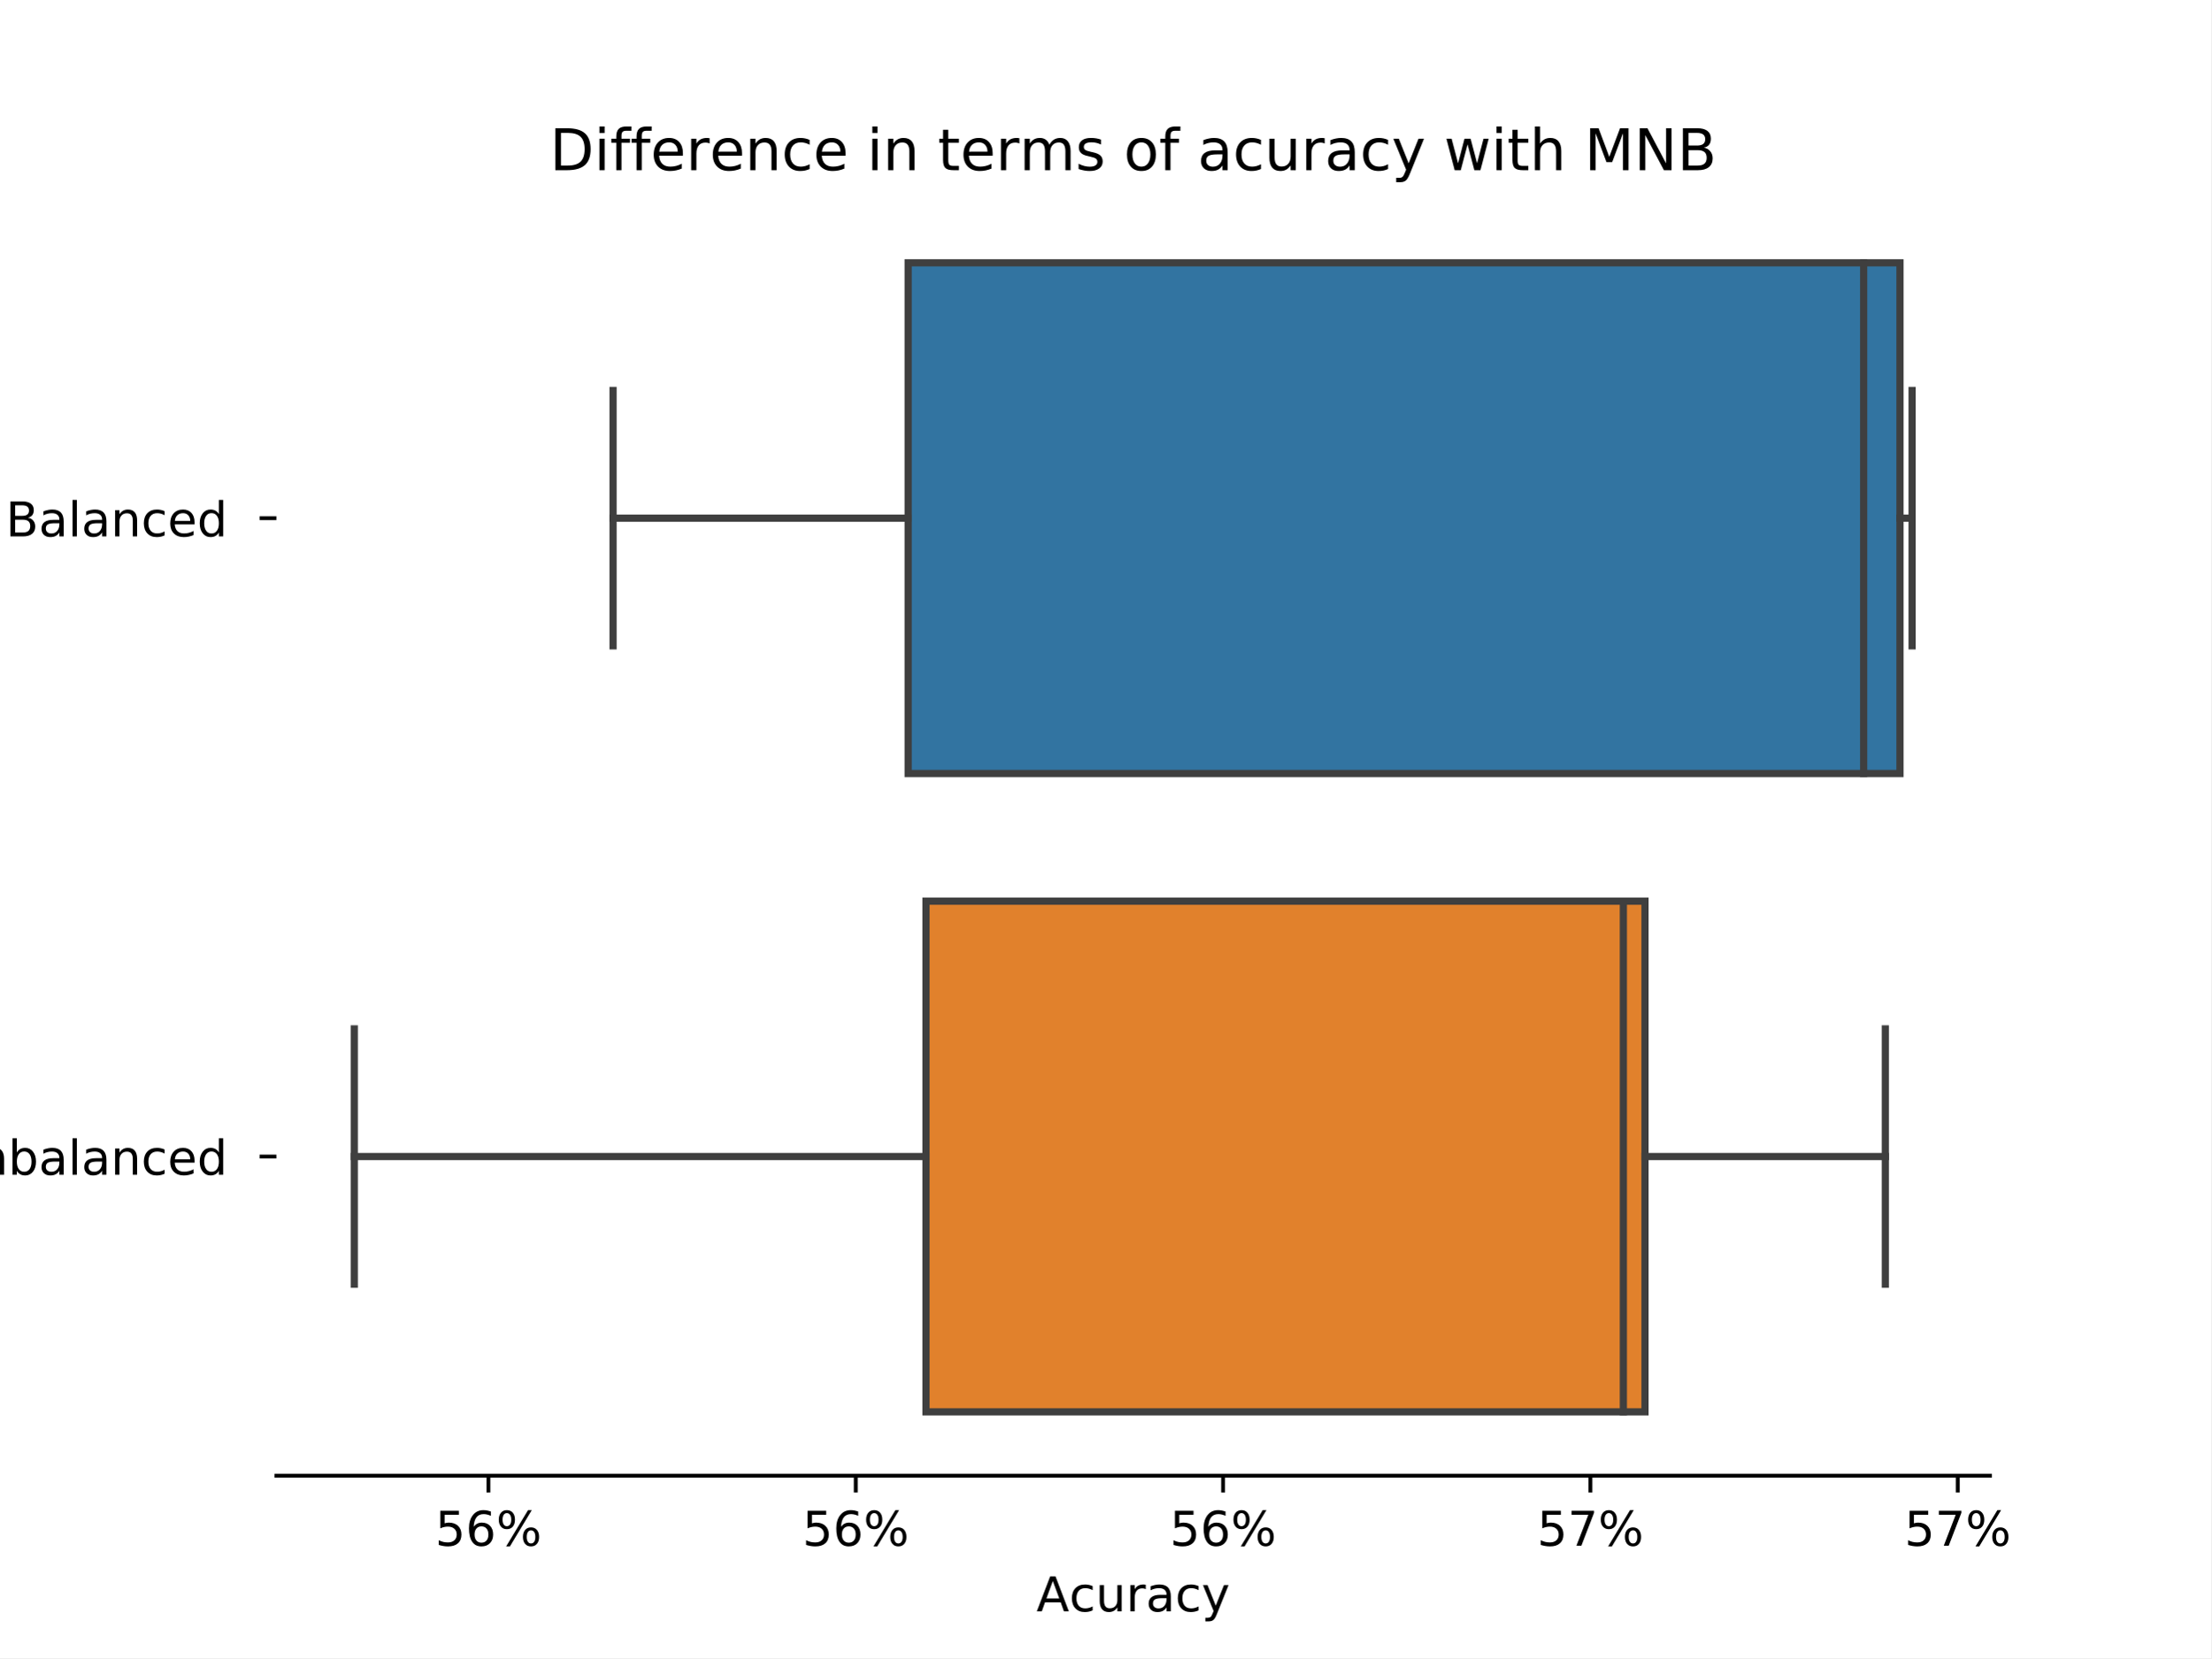
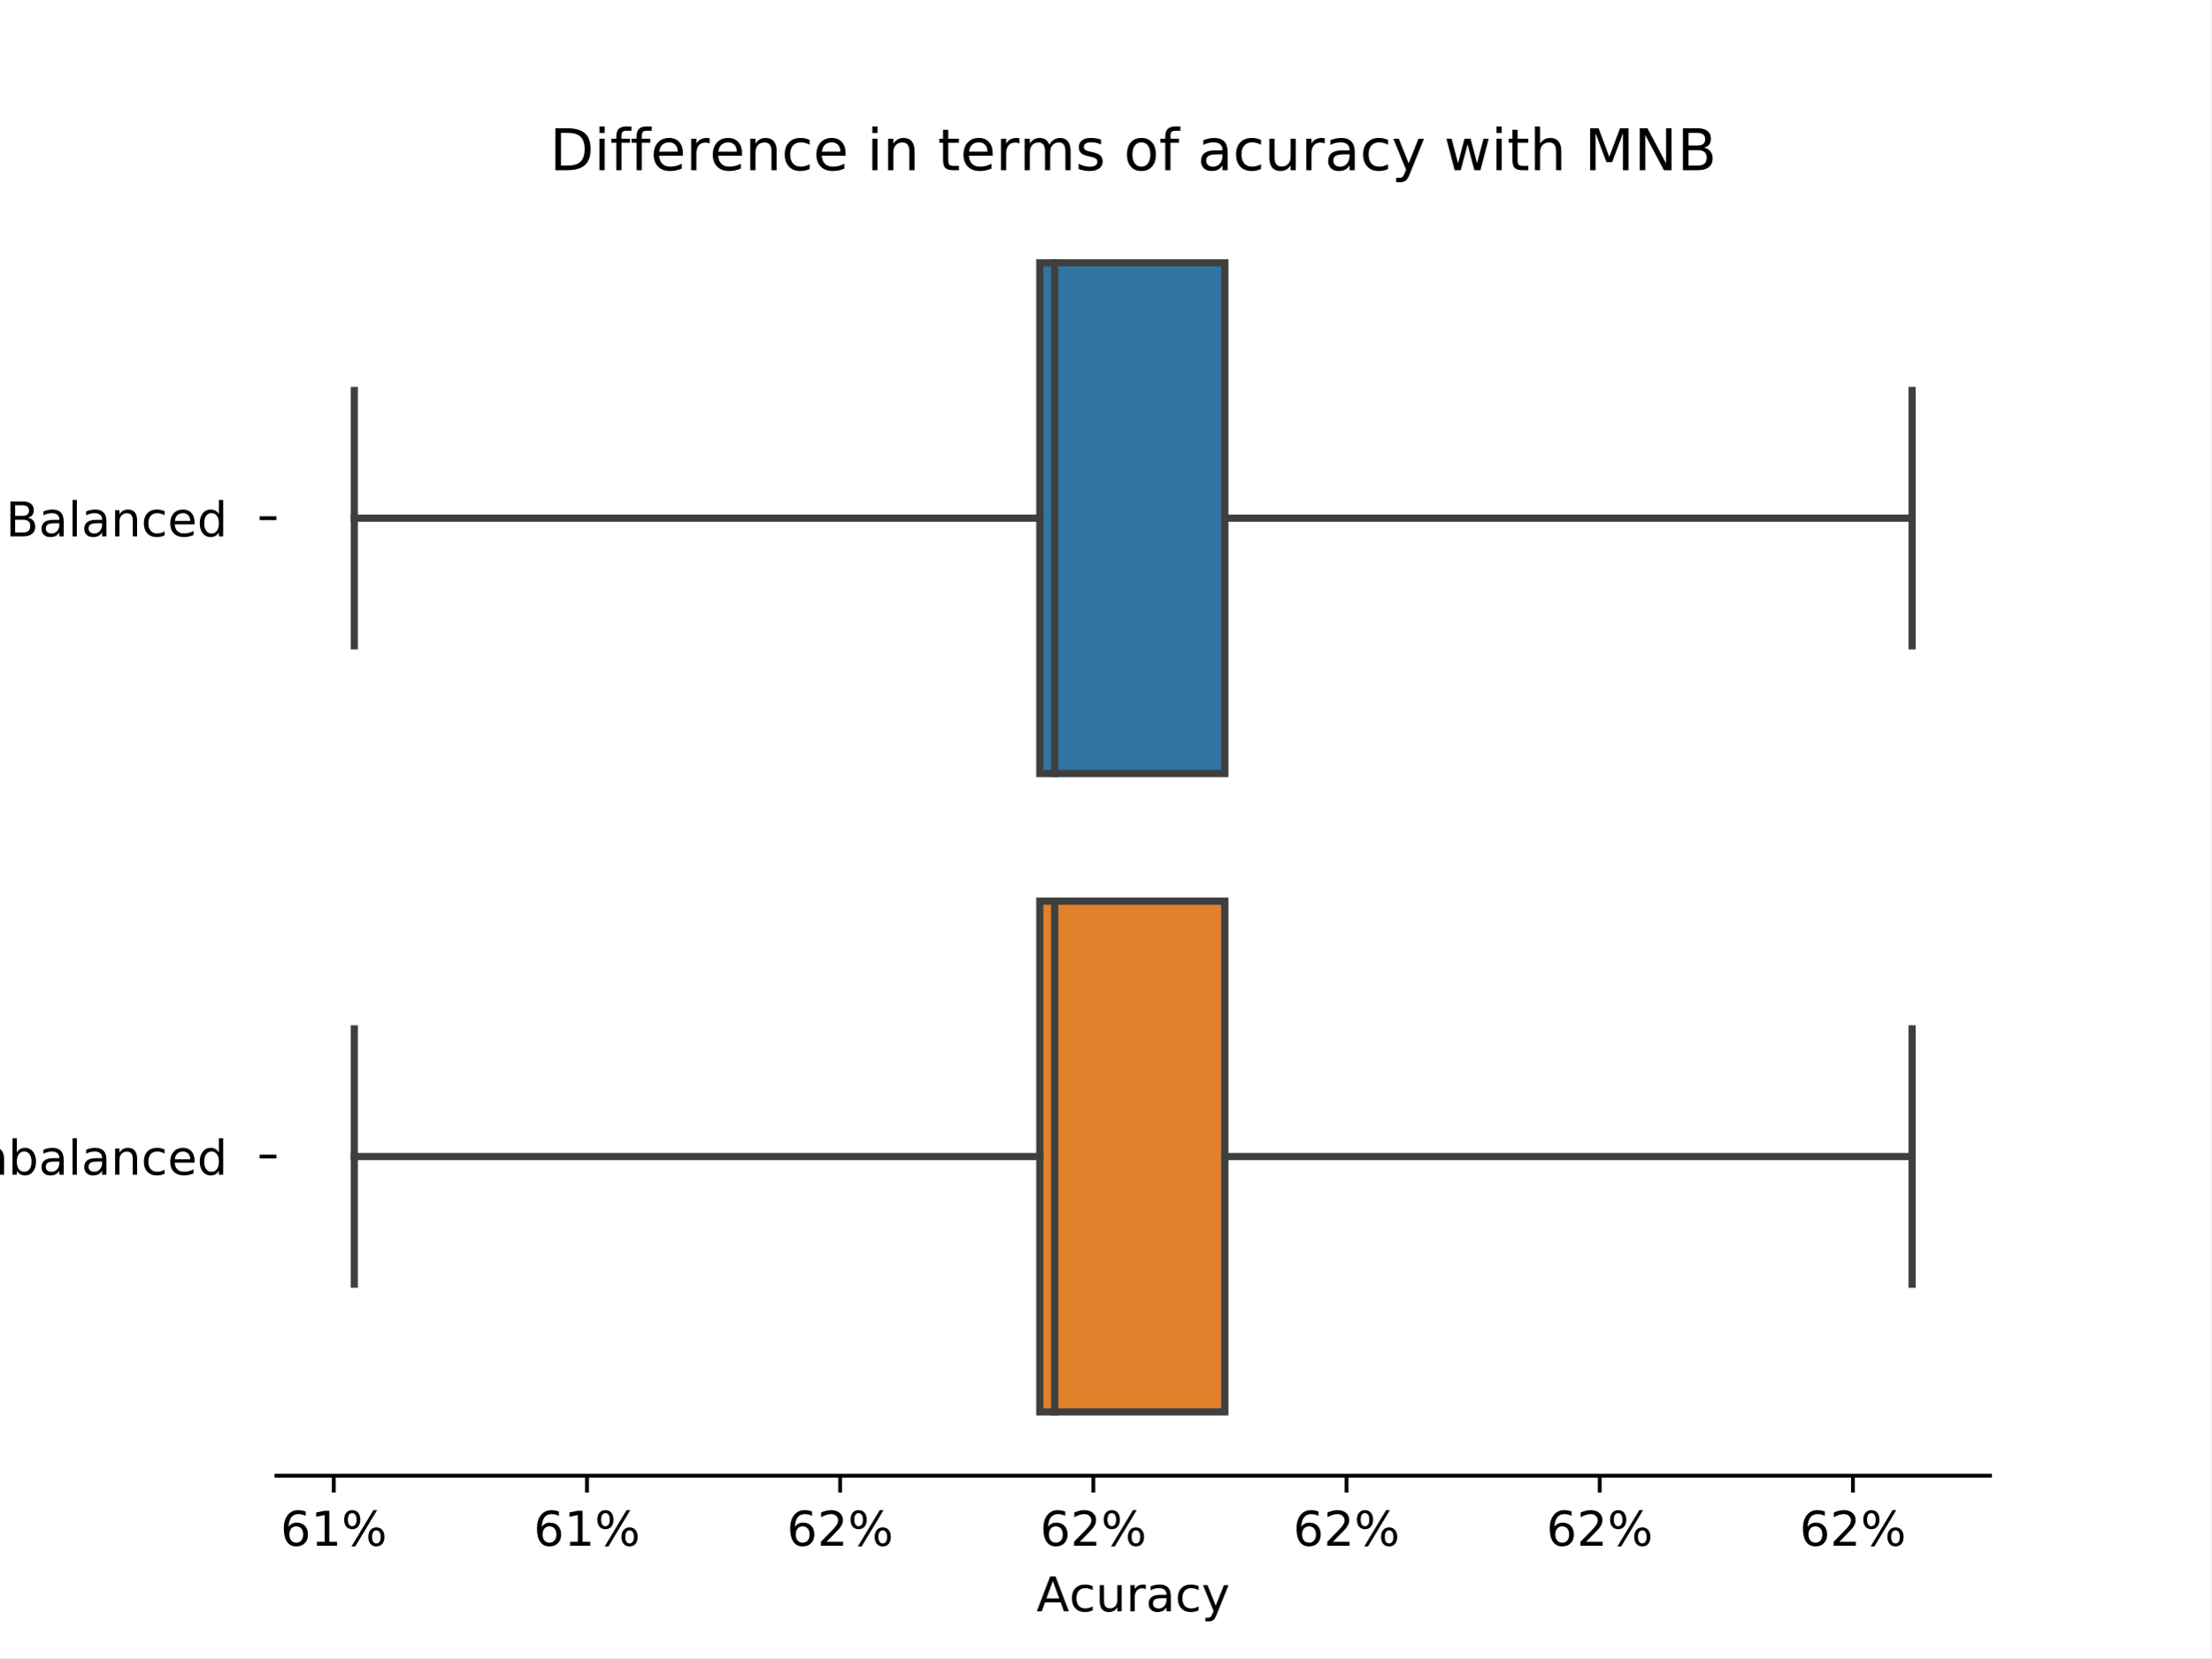
<svg xmlns="http://www.w3.org/2000/svg" xmlns:xlink="http://www.w3.org/1999/xlink" height="345.6pt" version="1.1" viewBox="0 0 460.8 345.6" width="460.8pt">
  <defs>
    <style type="text/css">
*{stroke-linecap:butt;stroke-linejoin:round;}
  </style>
  </defs>
  <g id="figure_1">
    <g id="patch_1">
      <path d="M 0 345.6  L 460.8 345.6  L 460.8 0  L 0 0  z " style="fill:#ffffff;" />
    </g>
    <g id="axes_1">
      <g id="patch_2">
        <path d="M 57.6 307.584  L 414.72 307.584  L 414.72 41.472  L 57.6 41.472  z " style="fill:#ffffff;" />
      </g>
      <g id="patch_3">
-         <path clip-path="url(#p783f3f01c0)" d="M 189.259 54.778  L 189.259 161.222  L 395.963 161.222  L 395.963 54.778  L 189.259 54.778  z " style="fill:#3274a1;stroke:#3f3f3f;stroke-linejoin:miter;stroke-width:1.5;" />
+         <path clip-path="url(#p031bf76d85)" d="M 216.699 54.778  L 216.699 161.222  L 255.255 161.222  L 255.255 54.778  L 216.699 54.778  z " style="fill:#3274a1;stroke:#3f3f3f;stroke-linejoin:miter;stroke-width:1.5;" />
      </g>
      <g id="patch_4">
-         <path clip-path="url(#p783f3f01c0)" d="M 192.978 187.834  L 192.978 294.278  L 342.824 294.278  L 342.824 187.834  L 192.978 187.834  z " style="fill:#e1812c;stroke:#3f3f3f;stroke-linejoin:miter;stroke-width:1.5;" />
+         <path clip-path="url(#p031bf76d85)" d="M 216.699 187.834  L 216.699 294.278  L 255.255 294.278  L 255.255 187.834  L 216.699 187.834  z " style="fill:#e1812c;stroke:#3f3f3f;stroke-linejoin:miter;stroke-width:1.5;" />
      </g>
      <g id="matplotlib.axis_1">
        <g id="xtick_1">
          <g id="line2d_1">
            <defs>
-               <path d="M 0 0  L 0 3.5  " id="m9f5379903b" style="stroke:#000000;stroke-width:0.8;" />
-             </defs>
-             <g>
-               <use style="stroke:#000000;stroke-width:0.8;" x="101.784" xlink:href="#m9f5379903b" y="307.584" />
+               <path d="M 0 0  L 0 3.5  " id="m686e23e633" style="stroke:#000000;stroke-width:0.8;" />
+             </defs>
+             <g>
+               <use style="stroke:#000000;stroke-width:0.8;" x="69.553" xlink:href="#m686e23e633" y="307.584" />
            </g>
          </g>
          <g id="text_1">
            <defs>
-               <path d="M 10.797 72.906  L 49.516 72.906  L 49.516 64.594  L 19.828 64.594  L 19.828 46.734  Q 21.969 47.469 24.109 47.828  Q 26.266 48.188 28.422 48.188  Q 40.625 48.188 47.75 41.5  Q 54.891 34.812 54.891 23.391  Q 54.891 11.625 47.562 5.094  Q 40.234 -1.422 26.906 -1.422  Q 22.312 -1.422 17.547 -0.641  Q 12.797 0.141 7.719 1.703  L 7.719 11.625  Q 12.109 9.234 16.797 8.062  Q 21.484 6.891 26.703 6.891  Q 35.156 6.891 40.078 11.328  Q 45.016 15.766 45.016 23.391  Q 45.016 31 40.078 35.438  Q 35.156 39.891 26.703 39.891  Q 22.75 39.891 18.812 39.016  Q 14.891 38.141 10.797 36.281  z " id="DejaVuSans-53" />
              <path d="M 33.016 40.375  Q 26.375 40.375 22.484 35.828  Q 18.609 31.297 18.609 23.391  Q 18.609 15.531 22.484 10.953  Q 26.375 6.391 33.016 6.391  Q 39.656 6.391 43.531 10.953  Q 47.406 15.531 47.406 23.391  Q 47.406 31.297 43.531 35.828  Q 39.656 40.375 33.016 40.375  z M 52.594 71.297  L 52.594 62.312  Q 48.875 64.062 45.094 64.984  Q 41.312 65.922 37.594 65.922  Q 27.828 65.922 22.672 59.328  Q 17.531 52.734 16.797 39.406  Q 19.672 43.656 24.016 45.922  Q 28.375 48.188 33.594 48.188  Q 44.578 48.188 50.953 41.516  Q 57.328 34.859 57.328 23.391  Q 57.328 12.156 50.688 5.359  Q 44.047 -1.422 33.016 -1.422  Q 20.359 -1.422 13.672 8.266  Q 6.984 17.969 6.984 36.375  Q 6.984 53.656 15.188 63.938  Q 23.391 74.219 37.203 74.219  Q 40.922 74.219 44.703 73.484  Q 48.484 72.75 52.594 71.297  z " id="DejaVuSans-54" />
+               <path d="M 12.406 8.297  L 28.516 8.297  L 28.516 63.922  L 10.984 60.406  L 10.984 69.391  L 28.422 72.906  L 38.281 72.906  L 38.281 8.297  L 54.391 8.297  L 54.391 0  L 12.406 0  z " id="DejaVuSans-49" />
              <path d="M 72.703 32.078  Q 68.453 32.078 66.031 28.469  Q 63.625 24.859 63.625 18.406  Q 63.625 12.062 66.031 8.422  Q 68.453 4.781 72.703 4.781  Q 76.859 4.781 79.266 8.422  Q 81.688 12.062 81.688 18.406  Q 81.688 24.812 79.266 28.438  Q 76.859 32.078 72.703 32.078  z M 72.703 38.281  Q 80.422 38.281 84.953 32.906  Q 89.5 27.547 89.5 18.406  Q 89.5 9.281 84.938 3.922  Q 80.375 -1.422 72.703 -1.422  Q 64.891 -1.422 60.344 3.922  Q 55.812 9.281 55.812 18.406  Q 55.812 27.594 60.375 32.938  Q 64.938 38.281 72.703 38.281  z M 22.312 68.016  Q 18.109 68.016 15.688 64.375  Q 13.281 60.75 13.281 54.391  Q 13.281 47.953 15.672 44.328  Q 18.062 40.719 22.312 40.719  Q 26.562 40.719 28.969 44.328  Q 31.391 47.953 31.391 54.391  Q 31.391 60.688 28.953 64.344  Q 26.516 68.016 22.312 68.016  z M 66.406 74.219  L 74.219 74.219  L 28.609 -1.422  L 20.797 -1.422  z M 22.312 74.219  Q 30.031 74.219 34.609 68.875  Q 39.203 63.531 39.203 54.391  Q 39.203 45.172 34.641 39.844  Q 30.078 34.516 22.312 34.516  Q 14.547 34.516 10.031 39.859  Q 5.516 45.219 5.516 54.391  Q 5.516 63.484 10.047 68.844  Q 14.594 74.219 22.312 74.219  z " id="DejaVuSans-37" />
            </defs>
-             <g transform="translate(90.67104 322.1824)scale(0.1 -0.1)">
-               <use xlink:href="#DejaVuSans-53" />
-               <use x="63.623" xlink:href="#DejaVuSans-54" />
+             <g transform="translate(58.43975 322.1824)scale(0.1 -0.1)">
+               <use xlink:href="#DejaVuSans-54" />
+               <use x="63.623" xlink:href="#DejaVuSans-49" />
              <use x="127.246" xlink:href="#DejaVuSans-37" />
            </g>
          </g>
        </g>
        <g id="xtick_2">
          <g id="line2d_2">
            <g>
-               <use style="stroke:#000000;stroke-width:0.8;" x="178.34" xlink:href="#m9f5379903b" y="307.584" />
+               <use style="stroke:#000000;stroke-width:0.8;" x="122.32" xlink:href="#m686e23e633" y="307.584" />
            </g>
          </g>
          <g id="text_2">
-             <g transform="translate(167.2264 322.1824)scale(0.1 -0.1)">
-               <use xlink:href="#DejaVuSans-53" />
-               <use x="63.623" xlink:href="#DejaVuSans-54" />
+             <g transform="translate(111.2072 322.1824)scale(0.1 -0.1)">
+               <use xlink:href="#DejaVuSans-54" />
+               <use x="63.623" xlink:href="#DejaVuSans-49" />
              <use x="127.246" xlink:href="#DejaVuSans-37" />
            </g>
          </g>
        </g>
        <g id="xtick_3">
          <g id="line2d_3">
            <g>
-               <use style="stroke:#000000;stroke-width:0.8;" x="254.895" xlink:href="#m9f5379903b" y="307.584" />
+               <use style="stroke:#000000;stroke-width:0.8;" x="175.088" xlink:href="#m686e23e633" y="307.584" />
            </g>
          </g>
          <g id="text_3">
-             <g transform="translate(243.7818 322.1824)scale(0.1 -0.1)">
-               <use xlink:href="#DejaVuSans-53" />
-               <use x="63.623" xlink:href="#DejaVuSans-54" />
+             <defs>
+               <path d="M 19.188 8.297  L 53.609 8.297  L 53.609 0  L 7.328 0  L 7.328 8.297  Q 12.938 14.109 22.625 23.891  Q 32.328 33.688 34.812 36.531  Q 39.547 41.844 41.422 45.531  Q 43.312 49.219 43.312 52.781  Q 43.312 58.594 39.234 62.25  Q 35.156 65.922 28.609 65.922  Q 23.969 65.922 18.812 64.312  Q 13.672 62.703 7.812 59.422  L 7.812 69.391  Q 13.766 71.781 18.938 73  Q 24.125 74.219 28.422 74.219  Q 39.75 74.219 46.484 68.547  Q 53.219 62.891 53.219 53.422  Q 53.219 48.922 51.531 44.891  Q 49.859 40.875 45.406 35.406  Q 44.188 33.984 37.641 27.219  Q 31.109 20.453 19.188 8.297  z " id="DejaVuSans-50" />
+             </defs>
+             <g transform="translate(163.9746 322.1824)scale(0.1 -0.1)">
+               <use xlink:href="#DejaVuSans-54" />
+               <use x="63.623" xlink:href="#DejaVuSans-50" />
              <use x="127.246" xlink:href="#DejaVuSans-37" />
            </g>
          </g>
        </g>
        <g id="xtick_4">
          <g id="line2d_4">
            <g>
-               <use style="stroke:#000000;stroke-width:0.8;" x="331.45" xlink:href="#m9f5379903b" y="307.584" />
+               <use style="stroke:#000000;stroke-width:0.8;" x="227.855" xlink:href="#m686e23e633" y="307.584" />
            </g>
          </g>
          <g id="text_4">
-             <defs>
-               <path d="M 8.203 72.906  L 55.078 72.906  L 55.078 68.703  L 28.609 0  L 18.312 0  L 43.219 64.594  L 8.203 64.594  z " id="DejaVuSans-55" />
-             </defs>
-             <g transform="translate(320.3371 322.1824)scale(0.1 -0.1)">
-               <use xlink:href="#DejaVuSans-53" />
-               <use x="63.623" xlink:href="#DejaVuSans-55" />
+             <g transform="translate(216.742 322.1824)scale(0.1 -0.1)">
+               <use xlink:href="#DejaVuSans-54" />
+               <use x="63.623" xlink:href="#DejaVuSans-50" />
              <use x="127.246" xlink:href="#DejaVuSans-37" />
            </g>
          </g>
        </g>
        <g id="xtick_5">
          <g id="line2d_5">
            <g>
-               <use style="stroke:#000000;stroke-width:0.8;" x="408.006" xlink:href="#m9f5379903b" y="307.584" />
+               <use style="stroke:#000000;stroke-width:0.8;" x="280.623" xlink:href="#m686e23e633" y="307.584" />
            </g>
          </g>
          <g id="text_5">
-             <g transform="translate(396.8925 322.1824)scale(0.1 -0.1)">
-               <use xlink:href="#DejaVuSans-53" />
-               <use x="63.623" xlink:href="#DejaVuSans-55" />
-               <use x="127.246" xlink:href="#DejaVuSans-37" />
-             </g>
-           </g>
-         </g>
-         <g id="text_6">
+             <g transform="translate(269.5094 322.1824)scale(0.1 -0.1)">
+               <use xlink:href="#DejaVuSans-54" />
+               <use x="63.623" xlink:href="#DejaVuSans-50" />
+               <use x="127.246" xlink:href="#DejaVuSans-37" />
+             </g>
+           </g>
+         </g>
+         <g id="xtick_6">
+           <g id="line2d_6">
+             <g>
+               <use style="stroke:#000000;stroke-width:0.8;" x="333.39" xlink:href="#m686e23e633" y="307.584" />
+             </g>
+           </g>
+           <g id="text_6">
+             <g transform="translate(322.2768 322.1824)scale(0.1 -0.1)">
+               <use xlink:href="#DejaVuSans-54" />
+               <use x="63.623" xlink:href="#DejaVuSans-50" />
+               <use x="127.246" xlink:href="#DejaVuSans-37" />
+             </g>
+           </g>
+         </g>
+         <g id="xtick_7">
+           <g id="line2d_7">
+             <g>
+               <use style="stroke:#000000;stroke-width:0.8;" x="386.158" xlink:href="#m686e23e633" y="307.584" />
+             </g>
+           </g>
+           <g id="text_7">
+             <g transform="translate(375.0442 322.1824)scale(0.1 -0.1)">
+               <use xlink:href="#DejaVuSans-54" />
+               <use x="63.623" xlink:href="#DejaVuSans-50" />
+               <use x="127.246" xlink:href="#DejaVuSans-37" />
+             </g>
+           </g>
+         </g>
+         <g id="text_8">
          <defs>
            <path d="M 34.188 63.188  L 20.797 26.906  L 47.609 26.906  z M 28.609 72.906  L 39.797 72.906  L 67.578 0  L 57.328 0  L 50.688 18.703  L 17.828 18.703  L 11.188 0  L 0.781 0  z " id="DejaVuSans-65" />
            <path d="M 48.781 52.594  L 48.781 44.188  Q 44.969 46.297 41.141 47.344  Q 37.312 48.391 33.406 48.391  Q 24.656 48.391 19.812 42.844  Q 14.984 37.312 14.984 27.297  Q 14.984 17.281 19.812 11.734  Q 24.656 6.203 33.406 6.203  Q 37.312 6.203 41.141 7.25  Q 44.969 8.297 48.781 10.406  L 48.781 2.094  Q 45.016 0.344 40.984 -0.531  Q 36.969 -1.422 32.422 -1.422  Q 20.062 -1.422 12.781 6.344  Q 5.516 14.109 5.516 27.297  Q 5.516 40.672 12.859 48.328  Q 20.219 56 33.016 56  Q 37.156 56 41.109 55.141  Q 45.062 54.297 48.781 52.594  z " id="DejaVuSans-99" />
            <path d="M 8.5 21.578  L 8.5 54.688  L 17.484 54.688  L 17.484 21.922  Q 17.484 14.156 20.5 10.266  Q 23.531 6.391 29.594 6.391  Q 36.859 6.391 41.078 11.031  Q 45.312 15.672 45.312 23.688  L 45.312 54.688  L 54.297 54.688  L 54.297 0  L 45.312 0  L 45.312 8.406  Q 42.047 3.422 37.719 1  Q 33.406 -1.422 27.688 -1.422  Q 18.266 -1.422 13.375 4.438  Q 8.5 10.297 8.5 21.578  z M 31.109 56  z " id="DejaVuSans-117" />
            <path d="M 41.109 46.297  Q 39.594 47.172 37.812 47.578  Q 36.031 48 33.891 48  Q 26.266 48 22.188 43.047  Q 18.109 38.094 18.109 28.812  L 18.109 0  L 9.078 0  L 9.078 54.688  L 18.109 54.688  L 18.109 46.188  Q 20.953 51.172 25.484 53.578  Q 30.031 56 36.531 56  Q 37.453 56 38.578 55.875  Q 39.703 55.766 41.062 55.516  z " id="DejaVuSans-114" />
            <path d="M 34.281 27.484  Q 23.391 27.484 19.188 25  Q 14.984 22.516 14.984 16.5  Q 14.984 11.719 18.141 8.906  Q 21.297 6.109 26.703 6.109  Q 34.188 6.109 38.703 11.406  Q 43.219 16.703 43.219 25.484  L 43.219 27.484  z M 52.203 31.203  L 52.203 0  L 43.219 0  L 43.219 8.297  Q 40.141 3.328 35.547 0.953  Q 30.953 -1.422 24.312 -1.422  Q 15.922 -1.422 10.953 3.297  Q 6 8.016 6 15.922  Q 6 25.141 12.172 29.828  Q 18.359 34.516 30.609 34.516  L 43.219 34.516  L 43.219 35.406  Q 43.219 41.609 39.141 45  Q 35.062 48.391 27.688 48.391  Q 23 48.391 18.547 47.266  Q 14.109 46.141 10.016 43.891  L 10.016 52.203  Q 14.938 54.109 19.578 55.047  Q 24.219 56 28.609 56  Q 40.484 56 46.344 49.844  Q 52.203 43.703 52.203 31.203  z " id="DejaVuSans-97" />
            <path d="M 32.172 -5.078  Q 28.375 -14.844 24.75 -17.812  Q 21.141 -20.797 15.094 -20.797  L 7.906 -20.797  L 7.906 -13.281  L 13.188 -13.281  Q 16.891 -13.281 18.938 -11.516  Q 21 -9.766 23.484 -3.219  L 25.094 0.875  L 2.984 54.688  L 12.5 54.688  L 29.594 11.922  L 46.688 54.688  L 56.203 54.688  z " id="DejaVuSans-121" />
          </defs>
          <g transform="translate(215.9944 335.8606)scale(0.1 -0.1)">
            <use xlink:href="#DejaVuSans-65" />
            <use x="68.393" xlink:href="#DejaVuSans-99" />
            <use x="123.373" xlink:href="#DejaVuSans-117" />
            <use x="186.752" xlink:href="#DejaVuSans-114" />
            <use x="227.865" xlink:href="#DejaVuSans-97" />
            <use x="289.145" xlink:href="#DejaVuSans-99" />
            <use x="344.125" xlink:href="#DejaVuSans-121" />
          </g>
        </g>
      </g>
      <g id="matplotlib.axis_2">
        <g id="ytick_1">
-           <g id="line2d_6">
-             <defs>
-               <path d="M 0 0  L -3.5 0  " id="m42dac9cc49" style="stroke:#000000;stroke-width:0.8;" />
-             </defs>
-             <g>
-               <use style="stroke:#000000;stroke-width:0.8;" x="57.6" xlink:href="#m42dac9cc49" y="108" />
-             </g>
-           </g>
-           <g id="text_7">
+           <g id="line2d_8">
+             <defs>
+               <path d="M 0 0  L -3.5 0  " id="mfa577ebdbe" style="stroke:#000000;stroke-width:0.8;" />
+             </defs>
+             <g>
+               <use style="stroke:#000000;stroke-width:0.8;" x="57.6" xlink:href="#mfa577ebdbe" y="108" />
+             </g>
+           </g>
+           <g id="text_9">
            <defs>
              <path d="M 19.672 34.812  L 19.672 8.109  L 35.5 8.109  Q 43.453 8.109 47.281 11.406  Q 51.125 14.703 51.125 21.484  Q 51.125 28.328 47.281 31.562  Q 43.453 34.812 35.5 34.812  z M 19.672 64.797  L 19.672 42.828  L 34.281 42.828  Q 41.5 42.828 45.031 45.531  Q 48.578 48.25 48.578 53.812  Q 48.578 59.328 45.031 62.062  Q 41.5 64.797 34.281 64.797  z M 9.812 72.906  L 35.016 72.906  Q 46.297 72.906 52.391 68.219  Q 58.5 63.531 58.5 54.891  Q 58.5 48.188 55.375 44.234  Q 52.25 40.281 46.188 39.312  Q 53.469 37.75 57.5 32.781  Q 61.531 27.828 61.531 20.406  Q 61.531 10.641 54.891 5.312  Q 48.25 0 35.984 0  L 9.812 0  z " id="DejaVuSans-66" />
              <path d="M 9.422 75.984  L 18.406 75.984  L 18.406 0  L 9.422 0  z " id="DejaVuSans-108" />
              <path d="M 54.891 33.016  L 54.891 0  L 45.906 0  L 45.906 32.719  Q 45.906 40.484 42.875 44.328  Q 39.844 48.188 33.797 48.188  Q 26.516 48.188 22.312 43.547  Q 18.109 38.922 18.109 30.906  L 18.109 0  L 9.078 0  L 9.078 54.688  L 18.109 54.688  L 18.109 46.188  Q 21.344 51.125 25.703 53.562  Q 30.078 56 35.797 56  Q 45.219 56 50.047 50.172  Q 54.891 44.344 54.891 33.016  z " id="DejaVuSans-110" />
              <path d="M 56.203 29.594  L 56.203 25.203  L 14.891 25.203  Q 15.484 15.922 20.484 11.062  Q 25.484 6.203 34.422 6.203  Q 39.594 6.203 44.453 7.469  Q 49.312 8.734 54.109 11.281  L 54.109 2.781  Q 49.266 0.734 44.188 -0.344  Q 39.109 -1.422 33.891 -1.422  Q 20.797 -1.422 13.156 6.188  Q 5.516 13.812 5.516 26.812  Q 5.516 40.234 12.766 48.109  Q 20.016 56 32.328 56  Q 43.359 56 49.781 48.891  Q 56.203 41.797 56.203 29.594  z M 47.219 32.234  Q 47.125 39.594 43.094 43.984  Q 39.062 48.391 32.422 48.391  Q 24.906 48.391 20.391 44.141  Q 15.875 39.891 15.188 32.172  z " id="DejaVuSans-101" />
              <path d="M 45.406 46.391  L 45.406 75.984  L 54.391 75.984  L 54.391 0  L 45.406 0  L 45.406 8.203  Q 42.578 3.328 38.25 0.953  Q 33.938 -1.422 27.875 -1.422  Q 17.969 -1.422 11.734 6.484  Q 5.516 14.406 5.516 27.297  Q 5.516 40.188 11.734 48.094  Q 17.969 56 27.875 56  Q 33.938 56 38.25 53.625  Q 42.578 51.266 45.406 46.391  z M 14.797 27.297  Q 14.797 17.391 18.875 11.75  Q 22.953 6.109 30.078 6.109  Q 37.203 6.109 41.297 11.75  Q 45.406 17.391 45.406 27.297  Q 45.406 37.203 41.297 42.844  Q 37.203 48.484 30.078 48.484  Q 22.953 48.484 18.875 42.844  Q 14.797 37.203 14.797 27.297  z " id="DejaVuSans-100" />
              <path id="DejaVuSans-32" />
            </defs>
            <g transform="translate(1.189062 111.7992)scale(0.1 -0.1)">
              <use xlink:href="#DejaVuSans-66" />
              <use x="68.604" xlink:href="#DejaVuSans-97" />
              <use x="129.883" xlink:href="#DejaVuSans-108" />
              <use x="157.666" xlink:href="#DejaVuSans-97" />
              <use x="218.945" xlink:href="#DejaVuSans-110" />
              <use x="282.324" xlink:href="#DejaVuSans-99" />
              <use x="337.305" xlink:href="#DejaVuSans-101" />
              <use x="398.828" xlink:href="#DejaVuSans-100" />
              <use x="462.305" xlink:href="#DejaVuSans-32" />
            </g>
          </g>
        </g>
        <g id="ytick_2">
-           <g id="line2d_7">
-             <g>
-               <use style="stroke:#000000;stroke-width:0.8;" x="57.6" xlink:href="#m42dac9cc49" y="241.056" />
-             </g>
-           </g>
-           <g id="text_8">
+           <g id="line2d_9">
+             <g>
+               <use style="stroke:#000000;stroke-width:0.8;" x="57.6" xlink:href="#mfa577ebdbe" y="241.056" />
+             </g>
+           </g>
+           <g id="text_10">
            <defs>
              <path d="M 9.812 72.906  L 19.672 72.906  L 19.672 0  L 9.812 0  z " id="DejaVuSans-73" />
              <path d="M 52 44.188  Q 55.375 50.25 60.062 53.125  Q 64.75 56 71.094 56  Q 79.641 56 84.281 50.016  Q 88.922 44.047 88.922 33.016  L 88.922 0  L 79.891 0  L 79.891 32.719  Q 79.891 40.578 77.094 44.375  Q 74.312 48.188 68.609 48.188  Q 61.625 48.188 57.562 43.547  Q 53.516 38.922 53.516 30.906  L 53.516 0  L 44.484 0  L 44.484 32.719  Q 44.484 40.625 41.703 44.406  Q 38.922 48.188 33.109 48.188  Q 26.219 48.188 22.156 43.531  Q 18.109 38.875 18.109 30.906  L 18.109 0  L 9.078 0  L 9.078 54.688  L 18.109 54.688  L 18.109 46.188  Q 21.188 51.219 25.484 53.609  Q 29.781 56 35.688 56  Q 41.656 56 45.828 52.969  Q 50 49.953 52 44.188  z " id="DejaVuSans-109" />
              <path d="M 48.688 27.297  Q 48.688 37.203 44.609 42.844  Q 40.531 48.484 33.406 48.484  Q 26.266 48.484 22.188 42.844  Q 18.109 37.203 18.109 27.297  Q 18.109 17.391 22.188 11.75  Q 26.266 6.109 33.406 6.109  Q 40.531 6.109 44.609 11.75  Q 48.688 17.391 48.688 27.297  z M 18.109 46.391  Q 20.953 51.266 25.266 53.625  Q 29.594 56 35.594 56  Q 45.562 56 51.781 48.094  Q 58.016 40.188 58.016 27.297  Q 58.016 14.406 51.781 6.484  Q 45.562 -1.422 35.594 -1.422  Q 29.594 -1.422 25.266 0.953  Q 20.953 3.328 18.109 8.203  L 18.109 0  L 9.078 0  L 9.078 75.984  L 18.109 75.984  z " id="DejaVuSans-98" />
            </defs>
            <g transform="translate(-10.98906 244.8552)scale(0.1 -0.1)">
              <use xlink:href="#DejaVuSans-73" />
              <use x="29.492" xlink:href="#DejaVuSans-109" />
              <use x="126.904" xlink:href="#DejaVuSans-98" />
              <use x="190.381" xlink:href="#DejaVuSans-97" />
              <use x="251.66" xlink:href="#DejaVuSans-108" />
              <use x="279.443" xlink:href="#DejaVuSans-97" />
              <use x="340.723" xlink:href="#DejaVuSans-110" />
              <use x="404.102" xlink:href="#DejaVuSans-99" />
              <use x="459.082" xlink:href="#DejaVuSans-101" />
              <use x="520.605" xlink:href="#DejaVuSans-100" />
              <use x="584.082" xlink:href="#DejaVuSans-32" />
            </g>
          </g>
        </g>
      </g>
-       <g id="line2d_8">
-         <path clip-path="url(#p783f3f01c0)" d="M 189.259 108  L 127.765 108  " style="fill:none;stroke:#3f3f3f;stroke-linecap:square;stroke-width:1.5;" />
-       </g>
-       <g id="line2d_9">
-         <path clip-path="url(#p783f3f01c0)" d="M 395.963 108  L 398.487 108  " style="fill:none;stroke:#3f3f3f;stroke-linecap:square;stroke-width:1.5;" />
-       </g>
      <g id="line2d_10">
-         <path clip-path="url(#p783f3f01c0)" d="M 127.765 81.389  L 127.765 134.611  " style="fill:none;stroke:#3f3f3f;stroke-linecap:square;stroke-width:1.5;" />
+         <path clip-path="url(#p031bf76d85)" d="M 216.699 108  L 73.833 108  " style="fill:none;stroke:#3f3f3f;stroke-linecap:square;stroke-width:1.5;" />
      </g>
      <g id="line2d_11">
-         <path clip-path="url(#p783f3f01c0)" d="M 398.487 81.389  L 398.487 134.611  " style="fill:none;stroke:#3f3f3f;stroke-linecap:square;stroke-width:1.5;" />
-       </g>
-       <g id="line2d_12" />
+         <path clip-path="url(#p031bf76d85)" d="M 255.255 108  L 398.487 108  " style="fill:none;stroke:#3f3f3f;stroke-linecap:square;stroke-width:1.5;" />
+       </g>
+       <g id="line2d_12">
+         <path clip-path="url(#p031bf76d85)" d="M 73.833 81.389  L 73.833 134.611  " style="fill:none;stroke:#3f3f3f;stroke-linecap:square;stroke-width:1.5;" />
+       </g>
      <g id="line2d_13">
-         <path clip-path="url(#p783f3f01c0)" d="M 192.978 241.056  L 73.833 241.056  " style="fill:none;stroke:#3f3f3f;stroke-linecap:square;stroke-width:1.5;" />
-       </g>
-       <g id="line2d_14">
-         <path clip-path="url(#p783f3f01c0)" d="M 342.824 241.056  L 392.908 241.056  " style="fill:none;stroke:#3f3f3f;stroke-linecap:square;stroke-width:1.5;" />
-       </g>
+         <path clip-path="url(#p031bf76d85)" d="M 398.487 81.389  L 398.487 134.611  " style="fill:none;stroke:#3f3f3f;stroke-linecap:square;stroke-width:1.5;" />
+       </g>
+       <g id="line2d_14" />
      <g id="line2d_15">
-         <path clip-path="url(#p783f3f01c0)" d="M 73.833 214.445  L 73.833 267.667  " style="fill:none;stroke:#3f3f3f;stroke-linecap:square;stroke-width:1.5;" />
+         <path clip-path="url(#p031bf76d85)" d="M 216.699 241.056  L 73.833 241.056  " style="fill:none;stroke:#3f3f3f;stroke-linecap:square;stroke-width:1.5;" />
      </g>
      <g id="line2d_16">
-         <path clip-path="url(#p783f3f01c0)" d="M 392.908 214.445  L 392.908 267.667  " style="fill:none;stroke:#3f3f3f;stroke-linecap:square;stroke-width:1.5;" />
-       </g>
-       <g id="line2d_17" />
+         <path clip-path="url(#p031bf76d85)" d="M 255.255 241.056  L 398.487 241.056  " style="fill:none;stroke:#3f3f3f;stroke-linecap:square;stroke-width:1.5;" />
+       </g>
+       <g id="line2d_17">
+         <path clip-path="url(#p031bf76d85)" d="M 73.833 214.445  L 73.833 267.667  " style="fill:none;stroke:#3f3f3f;stroke-linecap:square;stroke-width:1.5;" />
+       </g>
      <g id="line2d_18">
-         <path clip-path="url(#p783f3f01c0)" d="M 388.391 54.778  L 388.391 161.222  " style="fill:none;stroke:#3f3f3f;stroke-linecap:square;stroke-width:1.5;" />
-       </g>
-       <g id="line2d_19">
-         <path clip-path="url(#p783f3f01c0)" d="M 338.313 187.834  L 338.313 294.278  " style="fill:none;stroke:#3f3f3f;stroke-linecap:square;stroke-width:1.5;" />
+         <path clip-path="url(#p031bf76d85)" d="M 398.487 214.445  L 398.487 267.667  " style="fill:none;stroke:#3f3f3f;stroke-linecap:square;stroke-width:1.5;" />
+       </g>
+       <g id="line2d_19" />
+       <g id="line2d_20">
+         <path clip-path="url(#p031bf76d85)" d="M 219.8 54.778  L 219.8 161.222  " style="fill:none;stroke:#3f3f3f;stroke-linecap:square;stroke-width:1.5;" />
+       </g>
+       <g id="line2d_21">
+         <path clip-path="url(#p031bf76d85)" d="M 219.8 187.834  L 219.8 294.278  " style="fill:none;stroke:#3f3f3f;stroke-linecap:square;stroke-width:1.5;" />
      </g>
      <g id="patch_5">
        <path d="M 57.6 307.584  L 414.72 307.584  " style="fill:none;stroke:#000000;stroke-linecap:square;stroke-linejoin:miter;stroke-width:0.8;" />
      </g>
-       <g id="text_9">
+       <g id="text_11">
        <defs>
          <path d="M 19.672 64.797  L 19.672 8.109  L 31.594 8.109  Q 46.688 8.109 53.688 14.938  Q 60.688 21.781 60.688 36.531  Q 60.688 51.172 53.688 57.984  Q 46.688 64.797 31.594 64.797  z M 9.812 72.906  L 30.078 72.906  Q 51.266 72.906 61.172 64.094  Q 71.094 55.281 71.094 36.531  Q 71.094 17.672 61.125 8.828  Q 51.172 0 30.078 0  L 9.812 0  z " id="DejaVuSans-68" />
          <path d="M 9.422 54.688  L 18.406 54.688  L 18.406 0  L 9.422 0  z M 9.422 75.984  L 18.406 75.984  L 18.406 64.594  L 9.422 64.594  z " id="DejaVuSans-105" />
          <path d="M 37.109 75.984  L 37.109 68.5  L 28.516 68.5  Q 23.688 68.5 21.797 66.547  Q 19.922 64.594 19.922 59.516  L 19.922 54.688  L 34.719 54.688  L 34.719 47.703  L 19.922 47.703  L 19.922 0  L 10.891 0  L 10.891 47.703  L 2.297 47.703  L 2.297 54.688  L 10.891 54.688  L 10.891 58.5  Q 10.891 67.625 15.141 71.797  Q 19.391 75.984 28.609 75.984  z " id="DejaVuSans-102" />
          <path d="M 18.312 70.219  L 18.312 54.688  L 36.812 54.688  L 36.812 47.703  L 18.312 47.703  L 18.312 18.016  Q 18.312 11.328 20.141 9.422  Q 21.969 7.516 27.594 7.516  L 36.812 7.516  L 36.812 0  L 27.594 0  Q 17.188 0 13.234 3.875  Q 9.281 7.766 9.281 18.016  L 9.281 47.703  L 2.688 47.703  L 2.688 54.688  L 9.281 54.688  L 9.281 70.219  z " id="DejaVuSans-116" />
          <path d="M 44.281 53.078  L 44.281 44.578  Q 40.484 46.531 36.375 47.5  Q 32.281 48.484 27.875 48.484  Q 21.188 48.484 17.844 46.438  Q 14.5 44.391 14.5 40.281  Q 14.5 37.156 16.891 35.375  Q 19.281 33.594 26.516 31.984  L 29.594 31.297  Q 39.156 29.25 43.188 25.516  Q 47.219 21.781 47.219 15.094  Q 47.219 7.469 41.188 3.016  Q 35.156 -1.422 24.609 -1.422  Q 20.219 -1.422 15.453 -0.562  Q 10.688 0.297 5.422 2  L 5.422 11.281  Q 10.406 8.688 15.234 7.391  Q 20.062 6.109 24.812 6.109  Q 31.156 6.109 34.562 8.281  Q 37.984 10.453 37.984 14.406  Q 37.984 18.062 35.516 20.016  Q 33.062 21.969 24.703 23.781  L 21.578 24.516  Q 13.234 26.266 9.516 29.906  Q 5.812 33.547 5.812 39.891  Q 5.812 47.609 11.281 51.797  Q 16.75 56 26.812 56  Q 31.781 56 36.172 55.266  Q 40.578 54.547 44.281 53.078  z " id="DejaVuSans-115" />
          <path d="M 30.609 48.391  Q 23.391 48.391 19.188 42.75  Q 14.984 37.109 14.984 27.297  Q 14.984 17.484 19.156 11.844  Q 23.344 6.203 30.609 6.203  Q 37.797 6.203 41.984 11.859  Q 46.188 17.531 46.188 27.297  Q 46.188 37.016 41.984 42.703  Q 37.797 48.391 30.609 48.391  z M 30.609 56  Q 42.328 56 49.016 48.375  Q 55.719 40.766 55.719 27.297  Q 55.719 13.875 49.016 6.219  Q 42.328 -1.422 30.609 -1.422  Q 18.844 -1.422 12.172 6.219  Q 5.516 13.875 5.516 27.297  Q 5.516 40.766 12.172 48.375  Q 18.844 56 30.609 56  z " id="DejaVuSans-111" />
          <path d="M 4.203 54.688  L 13.188 54.688  L 24.422 12.016  L 35.594 54.688  L 46.188 54.688  L 57.422 12.016  L 68.609 54.688  L 77.594 54.688  L 63.281 0  L 52.688 0  L 40.922 44.828  L 29.109 0  L 18.5 0  z " id="DejaVuSans-119" />
          <path d="M 54.891 33.016  L 54.891 0  L 45.906 0  L 45.906 32.719  Q 45.906 40.484 42.875 44.328  Q 39.844 48.188 33.797 48.188  Q 26.516 48.188 22.312 43.547  Q 18.109 38.922 18.109 30.906  L 18.109 0  L 9.078 0  L 9.078 75.984  L 18.109 75.984  L 18.109 46.188  Q 21.344 51.125 25.703 53.562  Q 30.078 56 35.797 56  Q 45.219 56 50.047 50.172  Q 54.891 44.344 54.891 33.016  z " id="DejaVuSans-104" />
          <path d="M 9.812 72.906  L 24.516 72.906  L 43.109 23.297  L 61.812 72.906  L 76.516 72.906  L 76.516 0  L 66.891 0  L 66.891 64.016  L 48.094 14.016  L 38.188 14.016  L 19.391 64.016  L 19.391 0  L 9.812 0  z " id="DejaVuSans-77" />
          <path d="M 9.812 72.906  L 23.094 72.906  L 55.422 11.922  L 55.422 72.906  L 64.984 72.906  L 64.984 0  L 51.703 0  L 19.391 60.984  L 19.391 0  L 9.812 0  z " id="DejaVuSans-78" />
        </defs>
        <g transform="translate(114.5503 35.472)scale(0.12 -0.12)">
          <use xlink:href="#DejaVuSans-68" />
          <use x="77.002" xlink:href="#DejaVuSans-105" />
          <use x="104.785" xlink:href="#DejaVuSans-102" />
          <use x="139.99" xlink:href="#DejaVuSans-102" />
          <use x="175.195" xlink:href="#DejaVuSans-101" />
          <use x="236.719" xlink:href="#DejaVuSans-114" />
          <use x="277.801" xlink:href="#DejaVuSans-101" />
          <use x="339.324" xlink:href="#DejaVuSans-110" />
          <use x="402.703" xlink:href="#DejaVuSans-99" />
          <use x="457.684" xlink:href="#DejaVuSans-101" />
          <use x="519.207" xlink:href="#DejaVuSans-32" />
          <use x="550.994" xlink:href="#DejaVuSans-105" />
          <use x="578.777" xlink:href="#DejaVuSans-110" />
          <use x="642.156" xlink:href="#DejaVuSans-32" />
          <use x="673.943" xlink:href="#DejaVuSans-116" />
          <use x="713.152" xlink:href="#DejaVuSans-101" />
          <use x="774.676" xlink:href="#DejaVuSans-114" />
          <use x="815.773" xlink:href="#DejaVuSans-109" />
          <use x="913.186" xlink:href="#DejaVuSans-115" />
          <use x="965.285" xlink:href="#DejaVuSans-32" />
          <use x="997.072" xlink:href="#DejaVuSans-111" />
          <use x="1058.254" xlink:href="#DejaVuSans-102" />
          <use x="1093.459" xlink:href="#DejaVuSans-32" />
          <use x="1125.246" xlink:href="#DejaVuSans-97" />
          <use x="1186.525" xlink:href="#DejaVuSans-99" />
          <use x="1241.506" xlink:href="#DejaVuSans-117" />
          <use x="1304.885" xlink:href="#DejaVuSans-114" />
          <use x="1345.998" xlink:href="#DejaVuSans-97" />
          <use x="1407.277" xlink:href="#DejaVuSans-99" />
          <use x="1462.258" xlink:href="#DejaVuSans-121" />
          <use x="1521.438" xlink:href="#DejaVuSans-32" />
          <use x="1553.225" xlink:href="#DejaVuSans-119" />
          <use x="1635.012" xlink:href="#DejaVuSans-105" />
          <use x="1662.795" xlink:href="#DejaVuSans-116" />
          <use x="1702.004" xlink:href="#DejaVuSans-104" />
          <use x="1765.383" xlink:href="#DejaVuSans-32" />
          <use x="1797.17" xlink:href="#DejaVuSans-77" />
          <use x="1883.449" xlink:href="#DejaVuSans-78" />
          <use x="1958.254" xlink:href="#DejaVuSans-66" />
        </g>
      </g>
    </g>
  </g>
  <defs>
-     <clipPath id="p783f3f01c0">
+     <clipPath id="p031bf76d85">
      <rect height="266.112" width="357.12" x="57.6" y="41.472" />
    </clipPath>
  </defs>
</svg>
